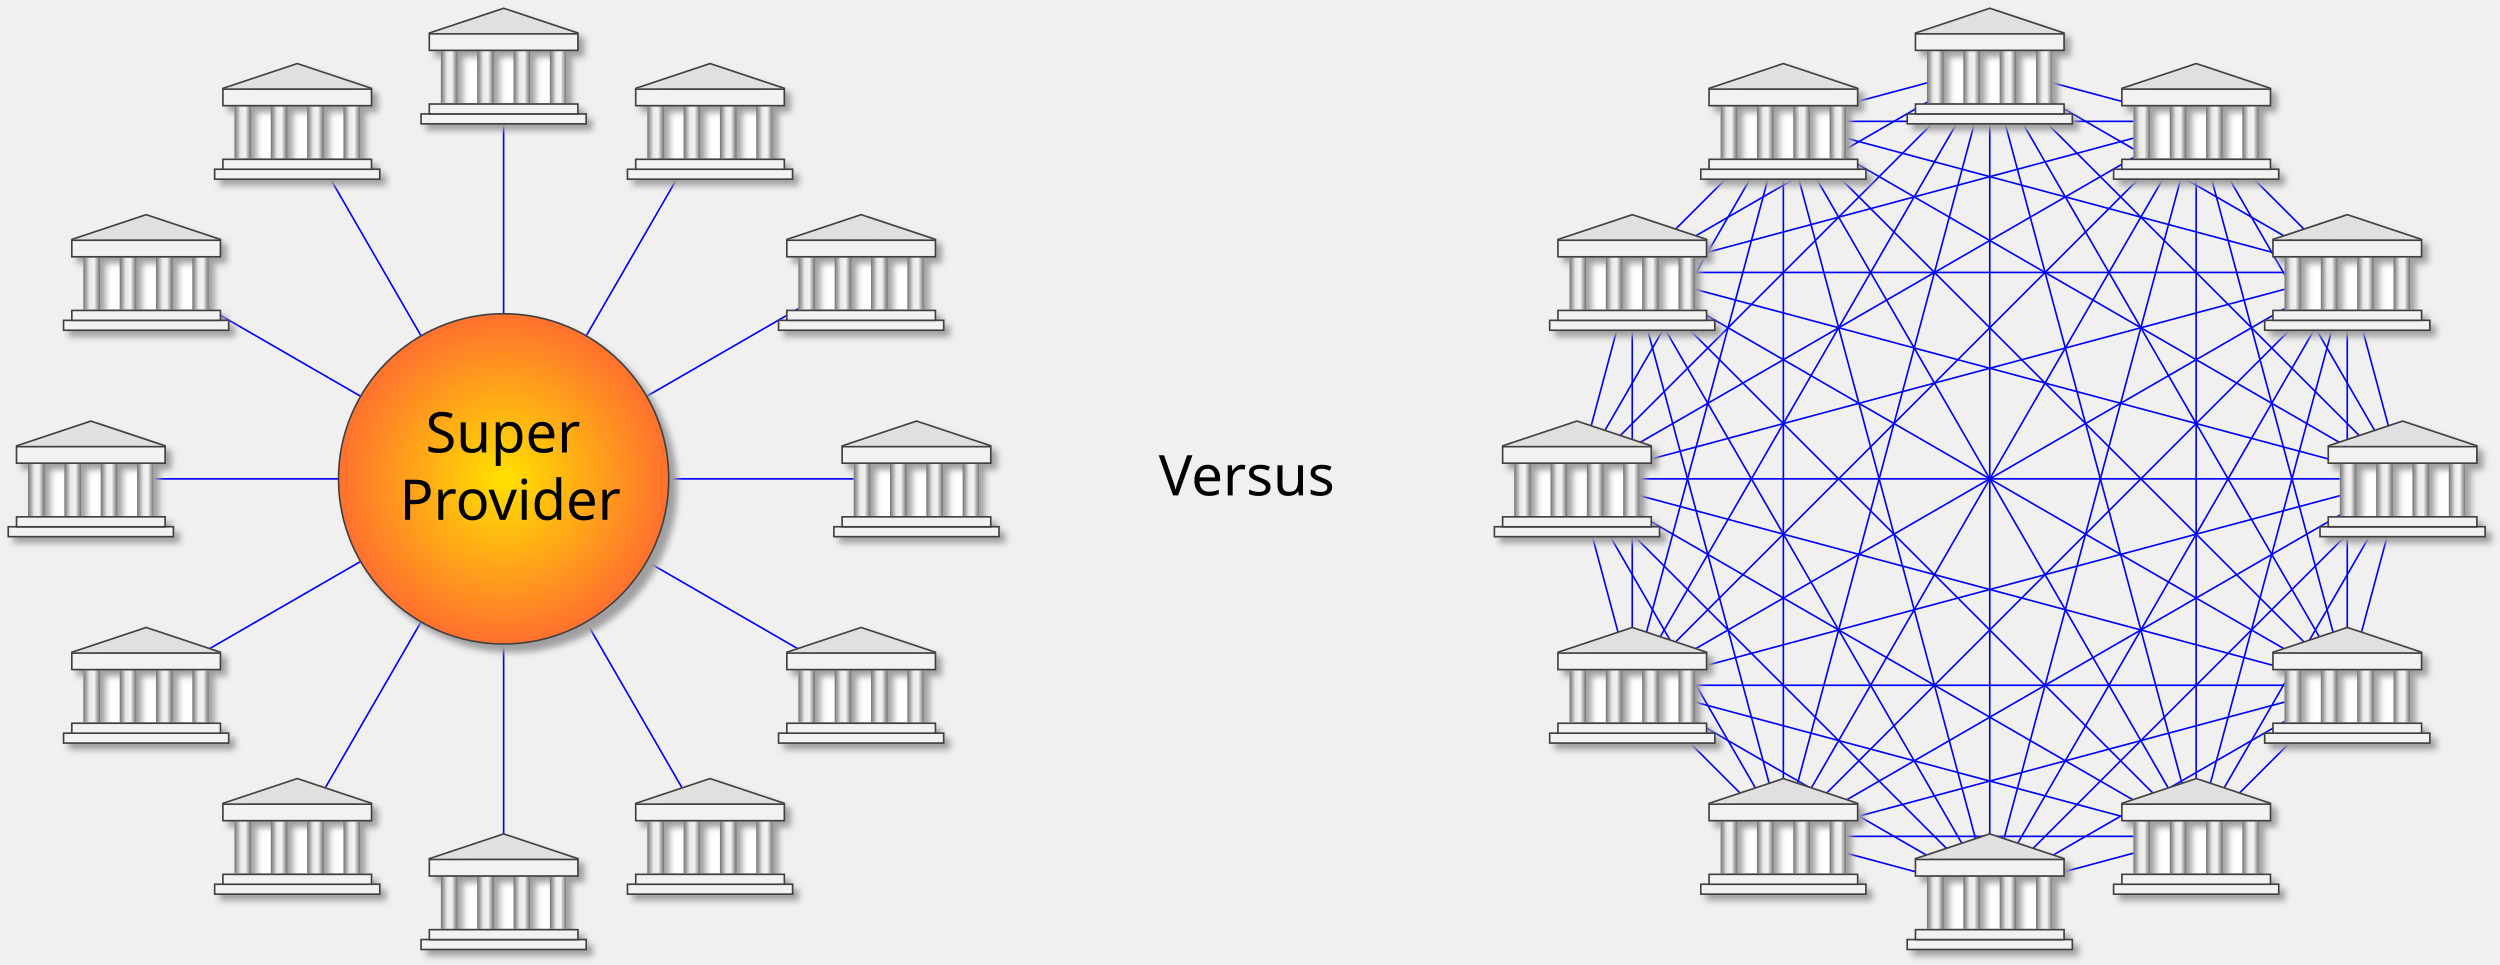
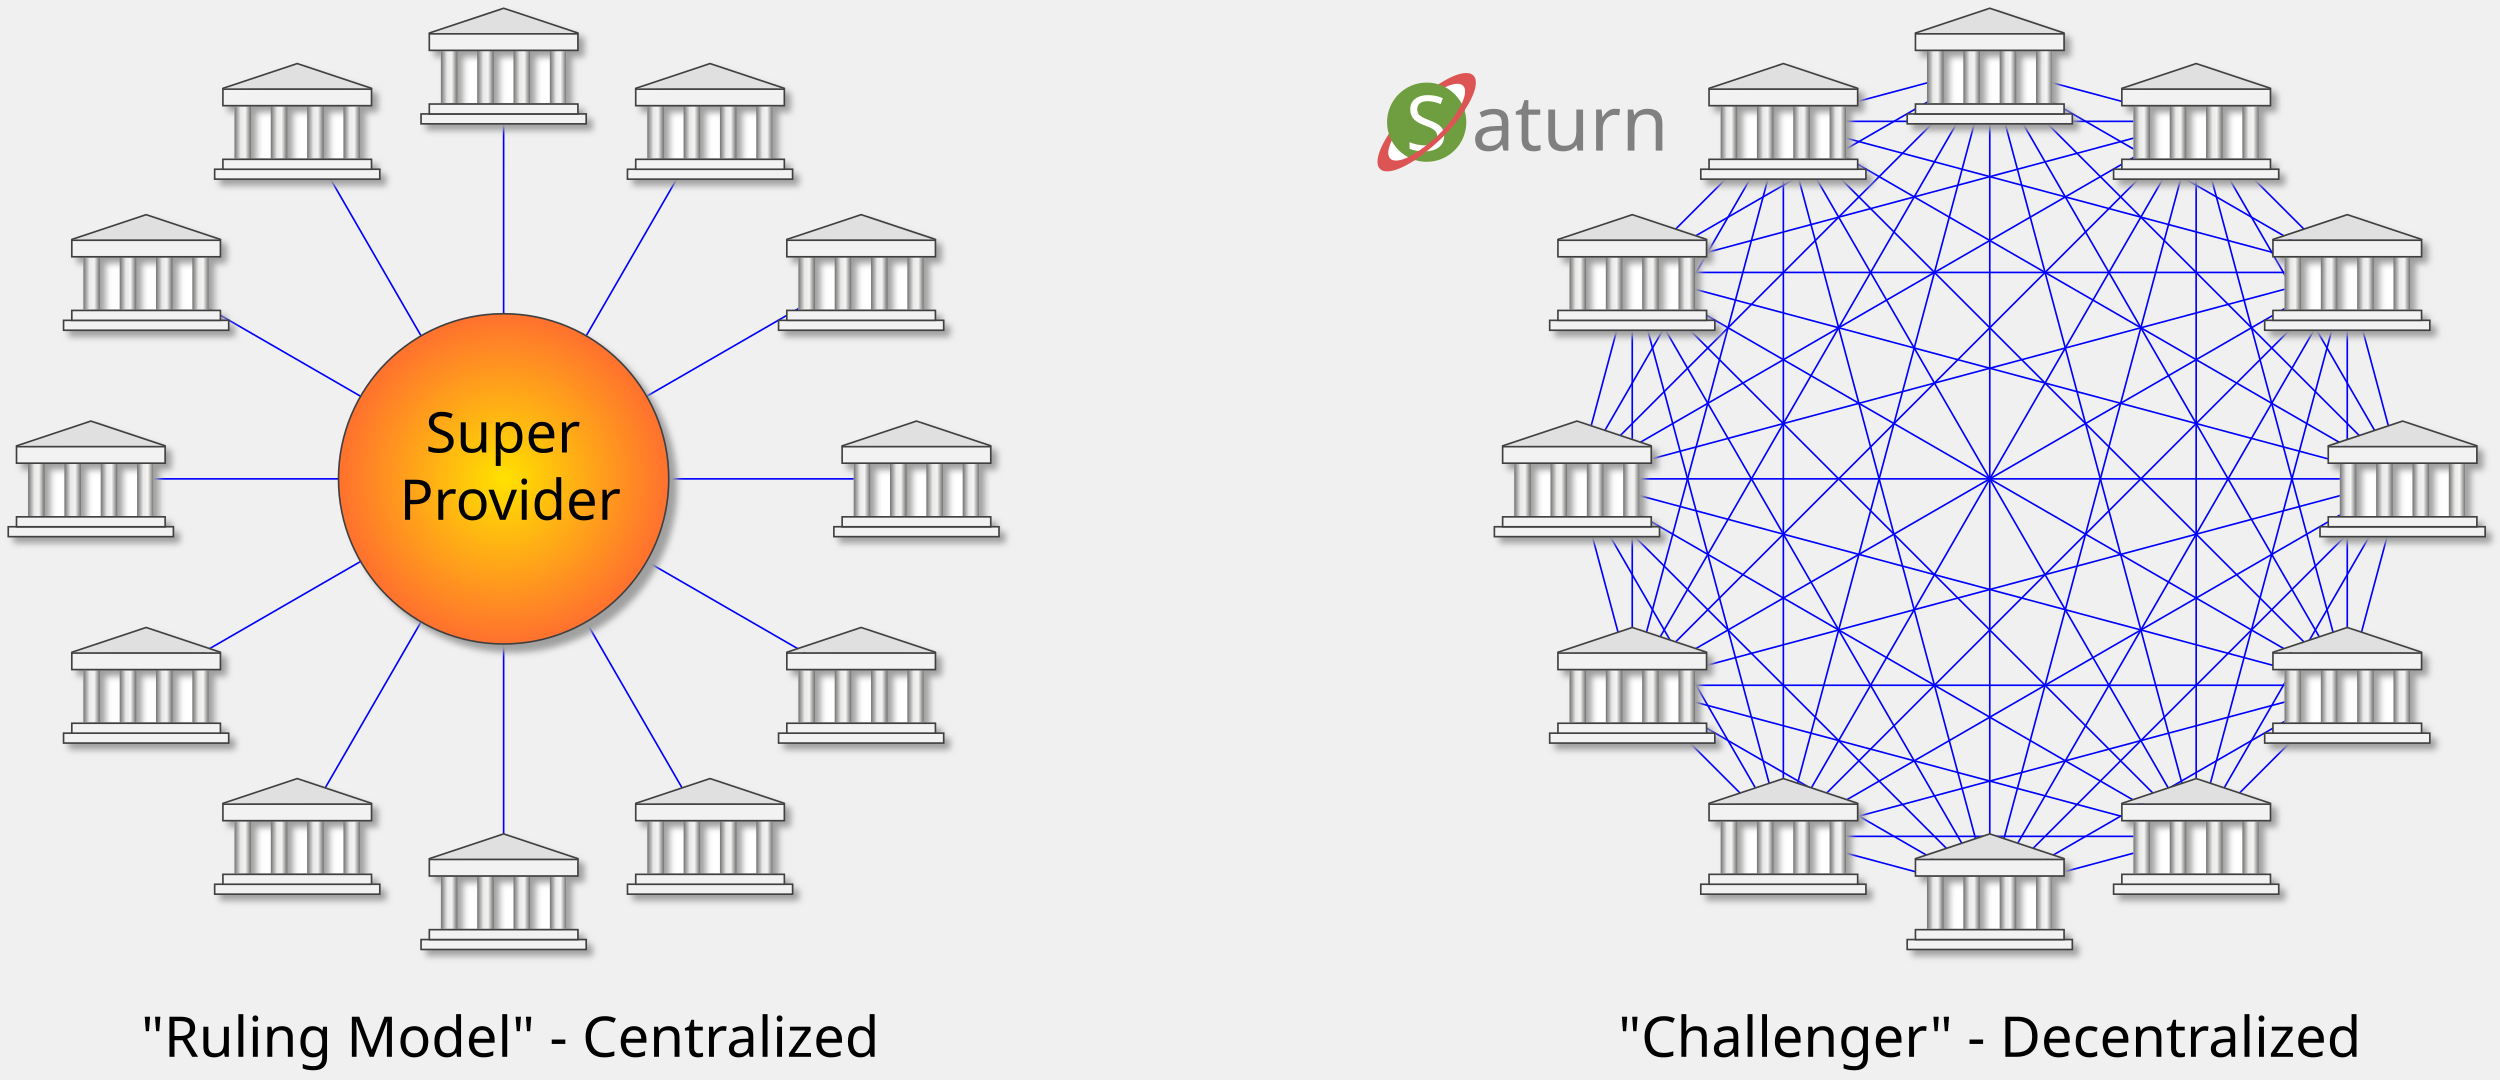
- <svg xmlns="http://www.w3.org/2000/svg" width="1514" height="584">
+ <svg xmlns="http://www.w3.org/2000/svg" width="1514" height="654">
  <defs>
    <radialGradient id="super" spreadMethod="pad" cx="0.5" cy="0.5" r="1">
      <stop stop-color="#ffe100" offset="0" />
      <stop stop-color="#ff005d" stop-opacity="0.996" offset="1" />
    </radialGradient>
    <linearGradient y2="0.6" x2="1" y1="0.6" x1="0" id="bankPillar">
      <stop stop-opacity="0.984" stop-color="#707070" offset="0" />
      <stop offset="0.373" stop-opacity="0.977" stop-color="#e8e8e8" />
      <stop stop-opacity="0.992" stop-color="#f4f4f2" offset="0.654" />
      <stop stop-color="#707070" stop-opacity="0.984" offset="0.998" />
    </linearGradient>
    <filter width="200%" height="200%" x="-50%" y="-50%" id="bankShaddow">
      <feGaussianBlur stdDeviation="2" />
    </filter>
  </defs>
  <g>
    <line x1="555" y1="290" x2="305" y2="290" stroke-width="1" stroke="#0000ff" />
    <line x1="521.5" y1="415" x2="305" y2="290" stroke-width="1" stroke="#0000ff" />
    <line x1="430" y1="506.5" x2="305" y2="290" stroke-width="1" stroke="#0000ff" />
    <line x1="305" y1="540" x2="305" y2="290" stroke-width="1" stroke="#0000ff" />
    <line x1="180" y1="506.5" x2="305" y2="290" stroke-width="1" stroke="#0000ff" />
    <line x1="88.49" y1="415" x2="305" y2="290" stroke-width="1" stroke="#0000ff" />
    <line x1="55" y1="290" x2="305" y2="290" stroke-width="1" stroke="#0000ff" />
    <line x1="88.49" y1="165" x2="305" y2="290" stroke-width="1" stroke="#0000ff" />
    <line x1="179.99" y1="73.49" x2="305" y2="290" stroke-width="1" stroke="#0000ff" />
    <line x1="304.99" y1="40" x2="305" y2="290" stroke-width="1" stroke="#0000ff" />
    <line x1="429.99" y1="73.49" x2="305" y2="290" stroke-width="1" stroke="#0000ff" />
    <line x1="521.5" y1="164.99" x2="305" y2="290" stroke-width="1" stroke="#0000ff" />
    <path fill="#a0a0a0" d="M 513,273 L 558.5,258 604,273 604,284.5 596.5,284.5 596.5,316 604,316 604,322 609,322 609,329 508,329 508,322 513,322 513,316 520.5,316 520.5,284.5 513,284.5" filter="url(#bankShaddow)" />
    <rect x="517" y="281" width="76" height="31.5" fill="#ffffff" />
    <path fill="#a0a0a0" d="M 520.5,273.5 L 542.5,273.5 542.5,284.5 530.5,284.5 530.5,316 520.5,316" filter="url(#bankShaddow)" />
    <rect x="517" y="281" width="10" height="31.5" fill="url(#bankPillar)" />
    <path fill="#a0a0a0" d="M 542.5,273.5 L 564.5,273.5 564.5,284.5 552.5,284.5 552.5,316 542.5,316" filter="url(#bankShaddow)" />
    <rect x="539" y="281" width="10" height="31.5" fill="url(#bankPillar)" />
    <path fill="#a0a0a0" d="M 564.5,273.5 L 586.5,273.5 586.5,284.5 574.5,284.5 574.5,316 564.5,316" filter="url(#bankShaddow)" />
    <rect x="561" y="281" width="10" height="31.5" fill="url(#bankPillar)" />
    <rect x="583" y="281" width="10" height="31.5" fill="url(#bankPillar)" />
    <path stroke="#404040" stroke-width="1" fill="#e0e0e0" d="M 510,270 L 555,255 600,270" stroke-linecap="round" />
    <rect x="510" y="270.5" width="90" height="10" stroke="#404040" stroke-width="1" fill="#f2f2f2" />
    <rect x="505" y="319" width="100" height="6" stroke="#404040" stroke-width="1" fill="#f2f2f2" />
    <rect x="510" y="313" width="90" height="6" stroke="#404040" stroke-width="1" fill="#f2f2f2" />
    <path fill="#a0a0a0" d="M 479.5,398 L 525,383 570.5,398 570.5,409.5 563,409.5 563,441 570.5,441 570.5,447 575.5,447 575.5,454 474.5,454 474.5,447 479.5,447 479.5,441 487,441 487,409.5 479.5,409.5" filter="url(#bankShaddow)" />
    <rect x="483.5" y="406" width="76" height="31.5" fill="#ffffff" />
    <path fill="#a0a0a0" d="M 487,398.5 L 509,398.5 509,409.5 497,409.5 497,441 487,441" filter="url(#bankShaddow)" />
    <rect x="483.5" y="406" width="10" height="31.5" fill="url(#bankPillar)" />
    <path fill="#a0a0a0" d="M 509,398.5 L 531,398.5 531,409.5 519,409.5 519,441 509,441" filter="url(#bankShaddow)" />
    <rect x="505.5" y="406" width="10" height="31.5" fill="url(#bankPillar)" />
    <path fill="#a0a0a0" d="M 531,398.5 L 553,398.5 553,409.5 541,409.5 541,441 531,441" filter="url(#bankShaddow)" />
    <rect x="527.5" y="406" width="10" height="31.5" fill="url(#bankPillar)" />
    <rect x="549.5" y="406" width="10" height="31.5" fill="url(#bankPillar)" />
    <path stroke="#404040" stroke-width="1" fill="#e0e0e0" d="M 476.5,395 L 521.5,380 566.5,395" stroke-linecap="round" />
    <rect x="476.5" y="395.5" width="90" height="10" stroke="#404040" stroke-width="1" fill="#f2f2f2" />
    <rect x="471.5" y="444" width="100" height="6" stroke="#404040" stroke-width="1" fill="#f2f2f2" />
    <rect x="476.5" y="438" width="90" height="6" stroke="#404040" stroke-width="1" fill="#f2f2f2" />
    <path fill="#a0a0a0" d="M 388,489.5 L 433.5,474.5 479,489.5 479,501 471.5,501 471.5,532.5 479,532.5 479,538.5 484,538.5 484,545.5 383,545.5 383,538.5 388,538.5 388,532.5 395.5,532.5 395.5,501 388,501" filter="url(#bankShaddow)" />
    <rect x="392" y="497.5" width="76" height="31.5" fill="#ffffff" />
    <path fill="#a0a0a0" d="M 395.5,490 L 417.5,490 417.5,501 405.5,501 405.5,532.5 395.5,532.5" filter="url(#bankShaddow)" />
    <rect x="392" y="497.5" width="10" height="31.5" fill="url(#bankPillar)" />
    <path fill="#a0a0a0" d="M 417.5,490 L 439.5,490 439.5,501 427.5,501 427.5,532.5 417.5,532.5" filter="url(#bankShaddow)" />
    <rect x="414" y="497.5" width="10" height="31.5" fill="url(#bankPillar)" />
    <path fill="#a0a0a0" d="M 439.5,490 L 461.5,490 461.5,501 449.5,501 449.5,532.5 439.5,532.5" filter="url(#bankShaddow)" />
    <rect x="436" y="497.5" width="10" height="31.5" fill="url(#bankPillar)" />
    <rect x="458" y="497.5" width="10" height="31.5" fill="url(#bankPillar)" />
    <path stroke="#404040" stroke-width="1" fill="#e0e0e0" d="M 385,486.5 L 430,471.5 475,486.5" stroke-linecap="round" />
    <rect x="385" y="487" width="90" height="10" stroke="#404040" stroke-width="1" fill="#f2f2f2" />
    <rect x="380" y="535.5" width="100" height="6" stroke="#404040" stroke-width="1" fill="#f2f2f2" />
    <rect x="385" y="529.5" width="90" height="6" stroke="#404040" stroke-width="1" fill="#f2f2f2" />
    <path fill="#a0a0a0" d="M 263,523 L 308.5,508 354,523 354,534.5 346.5,534.5 346.5,566 354,566 354,572 359,572 359,579 258,579 258,572 263,572 263,566 270.5,566 270.5,534.5 263,534.5" filter="url(#bankShaddow)" />
    <rect x="267" y="531" width="76" height="31.5" fill="#ffffff" />
    <path fill="#a0a0a0" d="M 270.5,523.5 L 292.5,523.5 292.5,534.5 280.5,534.5 280.5,566 270.5,566" filter="url(#bankShaddow)" />
    <rect x="267" y="531" width="10" height="31.5" fill="url(#bankPillar)" />
    <path fill="#a0a0a0" d="M 292.5,523.5 L 314.5,523.5 314.5,534.5 302.5,534.5 302.5,566 292.5,566" filter="url(#bankShaddow)" />
    <rect x="289" y="531" width="10" height="31.5" fill="url(#bankPillar)" />
    <path fill="#a0a0a0" d="M 314.5,523.5 L 336.5,523.5 336.5,534.5 324.5,534.5 324.5,566 314.5,566" filter="url(#bankShaddow)" />
    <rect x="311" y="531" width="10" height="31.5" fill="url(#bankPillar)" />
    <rect x="333" y="531" width="10" height="31.5" fill="url(#bankPillar)" />
    <path stroke="#404040" stroke-width="1" fill="#e0e0e0" d="M 260,520 L 305,505 350,520" stroke-linecap="round" />
    <rect x="260" y="520.5" width="90" height="10" stroke="#404040" stroke-width="1" fill="#f2f2f2" />
    <rect x="255" y="569" width="100" height="6" stroke="#404040" stroke-width="1" fill="#f2f2f2" />
    <rect x="260" y="563" width="90" height="6" stroke="#404040" stroke-width="1" fill="#f2f2f2" />
    <path fill="#a0a0a0" d="M 138,489.5 L 183.5,474.5 229,489.5 229,501 221.5,501 221.5,532.5 229,532.5 229,538.5 234,538.5 234,545.5 133,545.5 133,538.5 138,538.5 138,532.5 145.5,532.5 145.5,501 138,501" filter="url(#bankShaddow)" />
    <rect x="142" y="497.5" width="76" height="31.5" fill="#ffffff" />
    <path fill="#a0a0a0" d="M 145.5,490 L 167.5,490 167.5,501 155.5,501 155.5,532.5 145.5,532.5" filter="url(#bankShaddow)" />
    <rect x="142" y="497.5" width="10" height="31.5" fill="url(#bankPillar)" />
    <path fill="#a0a0a0" d="M 167.5,490 L 189.5,490 189.5,501 177.5,501 177.5,532.5 167.5,532.5" filter="url(#bankShaddow)" />
    <rect x="164" y="497.5" width="10" height="31.5" fill="url(#bankPillar)" />
    <path fill="#a0a0a0" d="M 189.5,490 L 211.5,490 211.5,501 199.5,501 199.5,532.5 189.5,532.5" filter="url(#bankShaddow)" />
    <rect x="186" y="497.5" width="10" height="31.5" fill="url(#bankPillar)" />
    <rect x="208" y="497.5" width="10" height="31.5" fill="url(#bankPillar)" />
    <path stroke="#404040" stroke-width="1" fill="#e0e0e0" d="M 135,486.5 L 180,471.5 225,486.5" stroke-linecap="round" />
    <rect x="135" y="487" width="90" height="10" stroke="#404040" stroke-width="1" fill="#f2f2f2" />
    <rect x="130" y="535.5" width="100" height="6" stroke="#404040" stroke-width="1" fill="#f2f2f2" />
    <rect x="135" y="529.5" width="90" height="6" stroke="#404040" stroke-width="1" fill="#f2f2f2" />
    <path fill="#a0a0a0" d="M 46.49,398 L 91.99,383 137.49,398 137.49,409.5 129.99,409.5 129.99,441 137.49,441 137.49,447 142.49,447 142.49,454 41.49,454 41.49,447 46.49,447 46.49,441 53.99,441 53.99,409.5 46.49,409.5" filter="url(#bankShaddow)" />
    <rect x="50.49" y="406" width="76" height="31.5" fill="#ffffff" />
    <path fill="#a0a0a0" d="M 53.99,398.5 L 75.99,398.5 75.99,409.5 63.99,409.5 63.99,441 53.99,441" filter="url(#bankShaddow)" />
    <rect x="50.49" y="406" width="10" height="31.5" fill="url(#bankPillar)" />
    <path fill="#a0a0a0" d="M 75.99,398.5 L 97.99,398.5 97.99,409.5 85.99,409.5 85.99,441 75.99,441" filter="url(#bankShaddow)" />
    <rect x="72.49" y="406" width="10" height="31.5" fill="url(#bankPillar)" />
    <path fill="#a0a0a0" d="M 97.99,398.5 L 119.99,398.5 119.99,409.5 107.99,409.5 107.99,441 97.99,441" filter="url(#bankShaddow)" />
    <rect x="94.49" y="406" width="10" height="31.5" fill="url(#bankPillar)" />
    <rect x="116.49" y="406" width="10" height="31.5" fill="url(#bankPillar)" />
    <path stroke="#404040" stroke-width="1" fill="#e0e0e0" d="M 43.49,395 L 88.49,380 133.49,395" stroke-linecap="round" />
    <rect x="43.49" y="395.5" width="90" height="10" stroke="#404040" stroke-width="1" fill="#f2f2f2" />
    <rect x="38.49" y="444" width="100" height="6" stroke="#404040" stroke-width="1" fill="#f2f2f2" />
    <rect x="43.49" y="438" width="90" height="6" stroke="#404040" stroke-width="1" fill="#f2f2f2" />
    <path fill="#a0a0a0" d="M 13,273 L 58.5,258 104,273 104,284.5 96.5,284.5 96.5,316 104,316 104,322 109,322 109,329 8,329 8,322 13,322 13,316 20.5,316 20.5,284.5 13,284.5" filter="url(#bankShaddow)" />
    <rect x="17" y="281" width="76" height="31.5" fill="#ffffff" />
    <path fill="#a0a0a0" d="M 20.5,273.5 L 42.5,273.5 42.5,284.5 30.5,284.5 30.5,316 20.5,316" filter="url(#bankShaddow)" />
    <rect x="17" y="281" width="10" height="31.5" fill="url(#bankPillar)" />
    <path fill="#a0a0a0" d="M 42.5,273.5 L 64.5,273.5 64.5,284.5 52.5,284.5 52.5,316 42.5,316" filter="url(#bankShaddow)" />
    <rect x="39" y="281" width="10" height="31.5" fill="url(#bankPillar)" />
    <path fill="#a0a0a0" d="M 64.5,273.5 L 86.5,273.5 86.5,284.5 74.5,284.5 74.5,316 64.5,316" filter="url(#bankShaddow)" />
    <rect x="61" y="281" width="10" height="31.5" fill="url(#bankPillar)" />
    <rect x="83" y="281" width="10" height="31.5" fill="url(#bankPillar)" />
    <path stroke="#404040" stroke-width="1" fill="#e0e0e0" d="M 10,270 L 55,255 100,270" stroke-linecap="round" />
    <rect x="10" y="270.5" width="90" height="10" stroke="#404040" stroke-width="1" fill="#f2f2f2" />
    <rect x="5" y="319" width="100" height="6" stroke="#404040" stroke-width="1" fill="#f2f2f2" />
    <rect x="10" y="313" width="90" height="6" stroke="#404040" stroke-width="1" fill="#f2f2f2" />
    <path fill="#a0a0a0" d="M 46.49,148 L 91.99,133 137.49,148 137.49,159.5 129.99,159.5 129.99,191 137.49,191 137.49,197 142.49,197 142.49,204 41.49,204 41.49,197 46.49,197 46.49,191 53.99,191 53.99,159.5 46.49,159.5" filter="url(#bankShaddow)" />
    <rect x="50.49" y="156" width="76" height="31.5" fill="#ffffff" />
    <path fill="#a0a0a0" d="M 53.99,148.5 L 75.99,148.5 75.99,159.5 63.99,159.5 63.99,191 53.99,191" filter="url(#bankShaddow)" />
    <rect x="50.49" y="156" width="10" height="31.5" fill="url(#bankPillar)" />
    <path fill="#a0a0a0" d="M 75.99,148.5 L 97.99,148.5 97.99,159.5 85.99,159.5 85.99,191 75.99,191" filter="url(#bankShaddow)" />
    <rect x="72.49" y="156" width="10" height="31.5" fill="url(#bankPillar)" />
    <path fill="#a0a0a0" d="M 97.99,148.5 L 119.99,148.5 119.99,159.5 107.99,159.5 107.99,191 97.99,191" filter="url(#bankShaddow)" />
    <rect x="94.49" y="156" width="10" height="31.5" fill="url(#bankPillar)" />
    <rect x="116.49" y="156" width="10" height="31.5" fill="url(#bankPillar)" />
    <path stroke="#404040" stroke-width="1" fill="#e0e0e0" d="M 43.49,145 L 88.49,130 133.49,145" stroke-linecap="round" />
    <rect x="43.49" y="145.5" width="90" height="10" stroke="#404040" stroke-width="1" fill="#f2f2f2" />
    <rect x="38.49" y="194" width="100" height="6" stroke="#404040" stroke-width="1" fill="#f2f2f2" />
    <rect x="43.49" y="188" width="90" height="6" stroke="#404040" stroke-width="1" fill="#f2f2f2" />
    <path fill="#a0a0a0" d="M 137.99,56.49 L 183.49,41.49 228.99,56.49 228.99,67.99 221.49,67.99 221.49,99.49 228.99,99.49 228.99,105.49 233.99,105.49 233.99,112.49 132.99,112.49 132.99,105.49 137.99,105.49 137.99,99.49 145.49,99.49 145.49,67.99 137.99,67.99" filter="url(#bankShaddow)" />
    <rect x="141.99" y="64.49" width="76" height="31.5" fill="#ffffff" />
    <path fill="#a0a0a0" d="M 145.49,56.99 L 167.49,56.99 167.49,67.99 155.49,67.99 155.49,99.49 145.49,99.49" filter="url(#bankShaddow)" />
    <rect x="141.99" y="64.49" width="10" height="31.5" fill="url(#bankPillar)" />
    <path fill="#a0a0a0" d="M 167.49,56.99 L 189.49,56.99 189.49,67.99 177.49,67.99 177.49,99.49 167.49,99.49" filter="url(#bankShaddow)" />
    <rect x="163.99" y="64.49" width="10" height="31.5" fill="url(#bankPillar)" />
    <path fill="#a0a0a0" d="M 189.49,56.99 L 211.49,56.99 211.49,67.99 199.49,67.99 199.49,99.49 189.49,99.49" filter="url(#bankShaddow)" />
    <rect x="185.99" y="64.49" width="10" height="31.5" fill="url(#bankPillar)" />
    <rect x="207.99" y="64.49" width="10" height="31.5" fill="url(#bankPillar)" />
    <path stroke="#404040" stroke-width="1" fill="#e0e0e0" d="M 134.99,53.49 L 179.99,38.49 224.99,53.49" stroke-linecap="round" />
    <rect x="134.99" y="53.99" width="90" height="10" stroke="#404040" stroke-width="1" fill="#f2f2f2" />
    <rect x="129.99" y="102.49" width="100" height="6" stroke="#404040" stroke-width="1" fill="#f2f2f2" />
    <rect x="134.99" y="96.49" width="90" height="6" stroke="#404040" stroke-width="1" fill="#f2f2f2" />
    <path fill="#a0a0a0" d="M 262.99,23 L 308.49,8 353.99,23 353.99,34.5 346.49,34.5 346.49,66 353.99,66 353.99,72 358.99,72 358.99,79 257.99,79 257.99,72 262.99,72 262.99,66 270.49,66 270.49,34.5 262.99,34.5" filter="url(#bankShaddow)" />
    <rect x="266.99" y="31" width="76" height="31.5" fill="#ffffff" />
    <path fill="#a0a0a0" d="M 270.49,23.5 L 292.49,23.5 292.49,34.5 280.49,34.5 280.49,66 270.49,66" filter="url(#bankShaddow)" />
    <rect x="266.99" y="31" width="10" height="31.5" fill="url(#bankPillar)" />
    <path fill="#a0a0a0" d="M 292.49,23.5 L 314.49,23.5 314.49,34.5 302.49,34.5 302.49,66 292.49,66" filter="url(#bankShaddow)" />
    <rect x="288.99" y="31" width="10" height="31.5" fill="url(#bankPillar)" />
    <path fill="#a0a0a0" d="M 314.49,23.5 L 336.49,23.5 336.49,34.5 324.49,34.5 324.49,66 314.49,66" filter="url(#bankShaddow)" />
    <rect x="310.99" y="31" width="10" height="31.5" fill="url(#bankPillar)" />
    <rect x="332.99" y="31" width="10" height="31.5" fill="url(#bankPillar)" />
    <path stroke="#404040" stroke-width="1" fill="#e0e0e0" d="M 259.99,20 L 304.99,5 349.99,20" stroke-linecap="round" />
    <rect x="259.99" y="20.5" width="90" height="10" stroke="#404040" stroke-width="1" fill="#f2f2f2" />
    <rect x="254.99" y="69" width="100" height="6" stroke="#404040" stroke-width="1" fill="#f2f2f2" />
    <rect x="259.99" y="63" width="90" height="6" stroke="#404040" stroke-width="1" fill="#f2f2f2" />
    <path fill="#a0a0a0" d="M 387.99,56.49 L 433.49,41.49 478.99,56.49 478.99,67.99 471.49,67.99 471.49,99.49 478.99,99.49 478.99,105.49 483.99,105.49 483.99,112.49 382.99,112.49 382.99,105.49 387.99,105.49 387.99,99.49 395.49,99.49 395.49,67.99 387.99,67.99" filter="url(#bankShaddow)" />
    <rect x="391.99" y="64.49" width="76" height="31.5" fill="#ffffff" />
    <path fill="#a0a0a0" d="M 395.49,56.99 L 417.49,56.99 417.49,67.99 405.49,67.99 405.49,99.49 395.49,99.49" filter="url(#bankShaddow)" />
    <rect x="391.99" y="64.49" width="10" height="31.5" fill="url(#bankPillar)" />
    <path fill="#a0a0a0" d="M 417.49,56.99 L 439.49,56.99 439.49,67.99 427.49,67.99 427.49,99.49 417.49,99.49" filter="url(#bankShaddow)" />
    <rect x="413.99" y="64.49" width="10" height="31.5" fill="url(#bankPillar)" />
    <path fill="#a0a0a0" d="M 439.49,56.99 L 461.49,56.99 461.49,67.99 449.49,67.99 449.49,99.49 439.49,99.49" filter="url(#bankShaddow)" />
    <rect x="435.99" y="64.49" width="10" height="31.5" fill="url(#bankPillar)" />
    <rect x="457.99" y="64.49" width="10" height="31.5" fill="url(#bankPillar)" />
    <path stroke="#404040" stroke-width="1" fill="#e0e0e0" d="M 384.99,53.49 L 429.99,38.49 474.99,53.49" stroke-linecap="round" />
    <rect x="384.99" y="53.99" width="90" height="10" stroke="#404040" stroke-width="1" fill="#f2f2f2" />
    <rect x="379.99" y="102.49" width="100" height="6" stroke="#404040" stroke-width="1" fill="#f2f2f2" />
    <rect x="384.99" y="96.49" width="90" height="6" stroke="#404040" stroke-width="1" fill="#f2f2f2" />
    <path fill="#a0a0a0" d="M 479.5,147.99 L 525,132.99 570.5,147.99 570.5,159.49 563,159.49 563,190.99 570.5,190.99 570.5,196.99 575.5,196.99 575.5,203.99 474.5,203.99 474.5,196.99 479.5,196.99 479.5,190.99 487,190.99 487,159.49 479.5,159.49" filter="url(#bankShaddow)" />
    <rect x="483.5" y="155.99" width="76" height="31.5" fill="#ffffff" />
    <path fill="#a0a0a0" d="M 487,148.49 L 509,148.49 509,159.49 497,159.49 497,190.99 487,190.99" filter="url(#bankShaddow)" />
    <rect x="483.5" y="155.99" width="10" height="31.5" fill="url(#bankPillar)" />
    <path fill="#a0a0a0" d="M 509,148.49 L 531,148.49 531,159.49 519,159.49 519,190.99 509,190.99" filter="url(#bankShaddow)" />
    <rect x="505.5" y="155.99" width="10" height="31.5" fill="url(#bankPillar)" />
    <path fill="#a0a0a0" d="M 531,148.49 L 553,148.49 553,159.49 541,159.49 541,190.99 531,190.99" filter="url(#bankShaddow)" />
    <rect x="527.5" y="155.99" width="10" height="31.5" fill="url(#bankPillar)" />
    <rect x="549.5" y="155.99" width="10" height="31.5" fill="url(#bankPillar)" />
    <path stroke="#404040" stroke-width="1" fill="#e0e0e0" d="M 476.5,144.99 L 521.5,129.99 566.5,144.99" stroke-linecap="round" />
    <rect x="476.5" y="145.49" width="90" height="10" stroke="#404040" stroke-width="1" fill="#f2f2f2" />
    <rect x="471.5" y="193.99" width="100" height="6" stroke="#404040" stroke-width="1" fill="#f2f2f2" />
    <rect x="476.5" y="187.99" width="90" height="6" stroke="#404040" stroke-width="1" fill="#f2f2f2" />
    <circle cx="309.75" cy="294.75" r="100.5" fill="#a0a0a0" filter="url(#bankShaddow)" />
    <circle cx="305" cy="290" r="100" stroke="#404040" stroke-width="1" fill="url(#super)" />
    <text x="309" y="274" font-family="Sans-serif" font-size="34" text-anchor="middle">
      <tspan>Super</tspan>
      <tspan x="309" dy="1.2em">Provider</tspan>
    </text>
-     <text x="755" y="300" font-family="Sans-serif" font-size="34" text-anchor="middle">Versus</text>
    <line x1="1455" y1="290" x2="1421.5" y2="415" stroke-width="1" stroke="#0000ff" />
    <line x1="1455" y1="290" x2="1330" y2="506.5" stroke-width="1" stroke="#0000ff" />
    <line x1="1455" y1="290" x2="1205" y2="540" stroke-width="1" stroke="#0000ff" />
    <line x1="1455" y1="290" x2="1080" y2="506.5" stroke-width="1" stroke="#0000ff" />
    <line x1="1455" y1="290" x2="988.49" y2="415" stroke-width="1" stroke="#0000ff" />
    <line x1="1455" y1="290" x2="955" y2="290" stroke-width="1" stroke="#0000ff" />
    <line x1="1455" y1="290" x2="988.49" y2="165" stroke-width="1" stroke="#0000ff" />
    <line x1="1455" y1="290" x2="1080" y2="73.49" stroke-width="1" stroke="#0000ff" />
    <line x1="1455" y1="290" x2="1205" y2="40" stroke-width="1" stroke="#0000ff" />
    <line x1="1455" y1="290" x2="1329.99" y2="73.49" stroke-width="1" stroke="#0000ff" />
    <line x1="1455" y1="290" x2="1421.5" y2="164.99" stroke-width="1" stroke="#0000ff" />
    <line x1="1421.5" y1="415" x2="1330" y2="506.5" stroke-width="1" stroke="#0000ff" />
    <line x1="1421.5" y1="415" x2="1205" y2="540" stroke-width="1" stroke="#0000ff" />
    <line x1="1421.5" y1="415" x2="1080" y2="506.5" stroke-width="1" stroke="#0000ff" />
    <line x1="1421.5" y1="415" x2="988.49" y2="415" stroke-width="1" stroke="#0000ff" />
    <line x1="1421.5" y1="415" x2="955" y2="290" stroke-width="1" stroke="#0000ff" />
    <line x1="1421.5" y1="415" x2="988.49" y2="165" stroke-width="1" stroke="#0000ff" />
    <line x1="1421.5" y1="415" x2="1080" y2="73.49" stroke-width="1" stroke="#0000ff" />
    <line x1="1421.5" y1="415" x2="1205" y2="40" stroke-width="1" stroke="#0000ff" />
    <line x1="1421.5" y1="415" x2="1329.99" y2="73.49" stroke-width="1" stroke="#0000ff" />
    <line x1="1421.5" y1="415" x2="1421.5" y2="164.99" stroke-width="1" stroke="#0000ff" />
    <line x1="1330" y1="506.5" x2="1205" y2="540" stroke-width="1" stroke="#0000ff" />
    <line x1="1330" y1="506.5" x2="1080" y2="506.5" stroke-width="1" stroke="#0000ff" />
    <line x1="1330" y1="506.5" x2="988.49" y2="415" stroke-width="1" stroke="#0000ff" />
    <line x1="1330" y1="506.5" x2="955" y2="290" stroke-width="1" stroke="#0000ff" />
    <line x1="1330" y1="506.5" x2="988.49" y2="165" stroke-width="1" stroke="#0000ff" />
    <line x1="1330" y1="506.5" x2="1080" y2="73.49" stroke-width="1" stroke="#0000ff" />
    <line x1="1330" y1="506.5" x2="1205" y2="40" stroke-width="1" stroke="#0000ff" />
    <line x1="1330" y1="506.5" x2="1329.99" y2="73.49" stroke-width="1" stroke="#0000ff" />
    <line x1="1330" y1="506.5" x2="1421.5" y2="164.99" stroke-width="1" stroke="#0000ff" />
    <line x1="1205" y1="540" x2="1080" y2="506.5" stroke-width="1" stroke="#0000ff" />
    <line x1="1205" y1="540" x2="988.49" y2="415" stroke-width="1" stroke="#0000ff" />
    <line x1="1205" y1="540" x2="955" y2="290" stroke-width="1" stroke="#0000ff" />
    <line x1="1205" y1="540" x2="988.49" y2="165" stroke-width="1" stroke="#0000ff" />
    <line x1="1205" y1="540" x2="1080" y2="73.49" stroke-width="1" stroke="#0000ff" />
    <line x1="1205" y1="540" x2="1205" y2="40" stroke-width="1" stroke="#0000ff" />
    <line x1="1205" y1="540" x2="1329.99" y2="73.49" stroke-width="1" stroke="#0000ff" />
    <line x1="1205" y1="540" x2="1421.5" y2="164.99" stroke-width="1" stroke="#0000ff" />
    <line x1="1080" y1="506.5" x2="988.49" y2="415" stroke-width="1" stroke="#0000ff" />
    <line x1="1080" y1="506.5" x2="955" y2="290" stroke-width="1" stroke="#0000ff" />
    <line x1="1080" y1="506.5" x2="988.49" y2="165" stroke-width="1" stroke="#0000ff" />
    <line x1="1080" y1="506.5" x2="1080" y2="73.49" stroke-width="1" stroke="#0000ff" />
    <line x1="1080" y1="506.5" x2="1205" y2="40" stroke-width="1" stroke="#0000ff" />
    <line x1="1080" y1="506.5" x2="1329.99" y2="73.49" stroke-width="1" stroke="#0000ff" />
    <line x1="1080" y1="506.5" x2="1421.5" y2="164.99" stroke-width="1" stroke="#0000ff" />
    <line x1="988.49" y1="415" x2="955" y2="290" stroke-width="1" stroke="#0000ff" />
    <line x1="988.49" y1="415" x2="988.49" y2="165" stroke-width="1" stroke="#0000ff" />
    <line x1="988.49" y1="415" x2="1080" y2="73.49" stroke-width="1" stroke="#0000ff" />
    <line x1="988.49" y1="415" x2="1205" y2="40" stroke-width="1" stroke="#0000ff" />
    <line x1="988.49" y1="415" x2="1329.99" y2="73.49" stroke-width="1" stroke="#0000ff" />
    <line x1="988.49" y1="415" x2="1421.5" y2="164.99" stroke-width="1" stroke="#0000ff" />
    <line x1="955" y1="290" x2="988.49" y2="165" stroke-width="1" stroke="#0000ff" />
    <line x1="955" y1="290" x2="1080" y2="73.49" stroke-width="1" stroke="#0000ff" />
    <line x1="955" y1="290" x2="1205" y2="40" stroke-width="1" stroke="#0000ff" />
    <line x1="955" y1="290" x2="1329.99" y2="73.49" stroke-width="1" stroke="#0000ff" />
    <line x1="955" y1="290" x2="1421.5" y2="164.99" stroke-width="1" stroke="#0000ff" />
    <line x1="988.49" y1="165" x2="1080" y2="73.49" stroke-width="1" stroke="#0000ff" />
    <line x1="988.49" y1="165" x2="1205" y2="40" stroke-width="1" stroke="#0000ff" />
    <line x1="988.49" y1="165" x2="1329.99" y2="73.49" stroke-width="1" stroke="#0000ff" />
    <line x1="988.49" y1="165" x2="1421.5" y2="164.99" stroke-width="1" stroke="#0000ff" />
    <line x1="1080" y1="73.49" x2="1205" y2="40" stroke-width="1" stroke="#0000ff" />
    <line x1="1080" y1="73.49" x2="1329.99" y2="73.49" stroke-width="1" stroke="#0000ff" />
    <line x1="1080" y1="73.49" x2="1421.5" y2="164.99" stroke-width="1" stroke="#0000ff" />
    <line x1="1205" y1="40" x2="1329.99" y2="73.49" stroke-width="1" stroke="#0000ff" />
    <line x1="1205" y1="40" x2="1421.5" y2="164.99" stroke-width="1" stroke="#0000ff" />
    <line x1="1329.99" y1="73.49" x2="1421.5" y2="164.99" stroke-width="1" stroke="#0000ff" />
    <path fill="#a0a0a0" d="M 1413,273 L 1458.5,258 1504,273 1504,284.5 1496.5,284.5 1496.5,316 1504,316 1504,322 1509,322 1509,329 1408,329 1408,322 1413,322 1413,316 1420.5,316 1420.5,284.5 1413,284.5" filter="url(#bankShaddow)" />
    <rect x="1417" y="281" width="76" height="31.5" fill="#ffffff" />
    <path fill="#a0a0a0" d="M 1420.5,273.5 L 1442.5,273.5 1442.5,284.5 1430.5,284.5 1430.5,316 1420.5,316" filter="url(#bankShaddow)" />
    <rect x="1417" y="281" width="10" height="31.5" fill="url(#bankPillar)" />
    <path fill="#a0a0a0" d="M 1442.5,273.5 L 1464.5,273.5 1464.5,284.5 1452.5,284.5 1452.5,316 1442.5,316" filter="url(#bankShaddow)" />
    <rect x="1439" y="281" width="10" height="31.5" fill="url(#bankPillar)" />
    <path fill="#a0a0a0" d="M 1464.5,273.5 L 1486.5,273.5 1486.5,284.5 1474.5,284.5 1474.5,316 1464.5,316" filter="url(#bankShaddow)" />
    <rect x="1461" y="281" width="10" height="31.5" fill="url(#bankPillar)" />
    <rect x="1483" y="281" width="10" height="31.5" fill="url(#bankPillar)" />
    <path stroke="#404040" stroke-width="1" fill="#e0e0e0" d="M 1410,270 L 1455,255 1500,270" stroke-linecap="round" />
    <rect x="1410" y="270.5" width="90" height="10" stroke="#404040" stroke-width="1" fill="#f2f2f2" />
    <rect x="1405" y="319" width="100" height="6" stroke="#404040" stroke-width="1" fill="#f2f2f2" />
    <rect x="1410" y="313" width="90" height="6" stroke="#404040" stroke-width="1" fill="#f2f2f2" />
    <path fill="#a0a0a0" d="M 1379.5,398 L 1425,383 1470.5,398 1470.5,409.5 1463,409.5 1463,441 1470.5,441 1470.5,447 1475.5,447 1475.5,454 1374.5,454 1374.5,447 1379.5,447 1379.5,441 1387,441 1387,409.5 1379.5,409.5" filter="url(#bankShaddow)" />
    <rect x="1383.5" y="406" width="76" height="31.5" fill="#ffffff" />
    <path fill="#a0a0a0" d="M 1387,398.5 L 1409,398.5 1409,409.5 1397,409.5 1397,441 1387,441" filter="url(#bankShaddow)" />
    <rect x="1383.5" y="406" width="10" height="31.5" fill="url(#bankPillar)" />
    <path fill="#a0a0a0" d="M 1409,398.5 L 1431,398.5 1431,409.5 1419,409.5 1419,441 1409,441" filter="url(#bankShaddow)" />
    <rect x="1405.5" y="406" width="10" height="31.5" fill="url(#bankPillar)" />
    <path fill="#a0a0a0" d="M 1431,398.5 L 1453,398.5 1453,409.5 1441,409.5 1441,441 1431,441" filter="url(#bankShaddow)" />
    <rect x="1427.5" y="406" width="10" height="31.5" fill="url(#bankPillar)" />
    <rect x="1449.5" y="406" width="10" height="31.5" fill="url(#bankPillar)" />
    <path stroke="#404040" stroke-width="1" fill="#e0e0e0" d="M 1376.5,395 L 1421.5,380 1466.5,395" stroke-linecap="round" />
    <rect x="1376.5" y="395.5" width="90" height="10" stroke="#404040" stroke-width="1" fill="#f2f2f2" />
    <rect x="1371.5" y="444" width="100" height="6" stroke="#404040" stroke-width="1" fill="#f2f2f2" />
    <rect x="1376.5" y="438" width="90" height="6" stroke="#404040" stroke-width="1" fill="#f2f2f2" />
    <path fill="#a0a0a0" d="M 1288,489.5 L 1333.5,474.5 1379,489.5 1379,501 1371.5,501 1371.5,532.5 1379,532.5 1379,538.5 1384,538.5 1384,545.5 1283,545.5 1283,538.5 1288,538.5 1288,532.5 1295.5,532.5 1295.5,501 1288,501" filter="url(#bankShaddow)" />
    <rect x="1292" y="497.5" width="76" height="31.5" fill="#ffffff" />
    <path fill="#a0a0a0" d="M 1295.5,490 L 1317.5,490 1317.5,501 1305.5,501 1305.5,532.5 1295.5,532.5" filter="url(#bankShaddow)" />
    <rect x="1292" y="497.5" width="10" height="31.5" fill="url(#bankPillar)" />
    <path fill="#a0a0a0" d="M 1317.5,490 L 1339.5,490 1339.5,501 1327.5,501 1327.5,532.5 1317.5,532.5" filter="url(#bankShaddow)" />
    <rect x="1314" y="497.5" width="10" height="31.5" fill="url(#bankPillar)" />
    <path fill="#a0a0a0" d="M 1339.5,490 L 1361.5,490 1361.5,501 1349.5,501 1349.5,532.5 1339.5,532.5" filter="url(#bankShaddow)" />
    <rect x="1336" y="497.5" width="10" height="31.5" fill="url(#bankPillar)" />
    <rect x="1358" y="497.5" width="10" height="31.5" fill="url(#bankPillar)" />
    <path stroke="#404040" stroke-width="1" fill="#e0e0e0" d="M 1285,486.5 L 1330,471.5 1375,486.5" stroke-linecap="round" />
    <rect x="1285" y="487" width="90" height="10" stroke="#404040" stroke-width="1" fill="#f2f2f2" />
    <rect x="1280" y="535.5" width="100" height="6" stroke="#404040" stroke-width="1" fill="#f2f2f2" />
    <rect x="1285" y="529.5" width="90" height="6" stroke="#404040" stroke-width="1" fill="#f2f2f2" />
    <path fill="#a0a0a0" d="M 1163,523 L 1208.5,508 1254,523 1254,534.5 1246.5,534.5 1246.5,566 1254,566 1254,572 1259,572 1259,579 1158,579 1158,572 1163,572 1163,566 1170.5,566 1170.5,534.5 1163,534.5" filter="url(#bankShaddow)" />
    <rect x="1167" y="531" width="76" height="31.5" fill="#ffffff" />
    <path fill="#a0a0a0" d="M 1170.5,523.5 L 1192.5,523.5 1192.5,534.5 1180.5,534.5 1180.5,566 1170.5,566" filter="url(#bankShaddow)" />
    <rect x="1167" y="531" width="10" height="31.5" fill="url(#bankPillar)" />
    <path fill="#a0a0a0" d="M 1192.5,523.5 L 1214.5,523.5 1214.5,534.5 1202.5,534.5 1202.5,566 1192.5,566" filter="url(#bankShaddow)" />
    <rect x="1189" y="531" width="10" height="31.5" fill="url(#bankPillar)" />
    <path fill="#a0a0a0" d="M 1214.5,523.5 L 1236.5,523.5 1236.5,534.5 1224.5,534.5 1224.5,566 1214.5,566" filter="url(#bankShaddow)" />
    <rect x="1211" y="531" width="10" height="31.5" fill="url(#bankPillar)" />
    <rect x="1233" y="531" width="10" height="31.5" fill="url(#bankPillar)" />
    <path stroke="#404040" stroke-width="1" fill="#e0e0e0" d="M 1160,520 L 1205,505 1250,520" stroke-linecap="round" />
    <rect x="1160" y="520.5" width="90" height="10" stroke="#404040" stroke-width="1" fill="#f2f2f2" />
    <rect x="1155" y="569" width="100" height="6" stroke="#404040" stroke-width="1" fill="#f2f2f2" />
    <rect x="1160" y="563" width="90" height="6" stroke="#404040" stroke-width="1" fill="#f2f2f2" />
    <path fill="#a0a0a0" d="M 1038,489.5 L 1083.5,474.5 1129,489.5 1129,501 1121.5,501 1121.5,532.5 1129,532.5 1129,538.5 1134,538.5 1134,545.5 1033,545.5 1033,538.5 1038,538.5 1038,532.5 1045.5,532.5 1045.5,501 1038,501" filter="url(#bankShaddow)" />
    <rect x="1042" y="497.5" width="76" height="31.5" fill="#ffffff" />
    <path fill="#a0a0a0" d="M 1045.5,490 L 1067.5,490 1067.5,501 1055.5,501 1055.5,532.5 1045.5,532.5" filter="url(#bankShaddow)" />
    <rect x="1042" y="497.5" width="10" height="31.5" fill="url(#bankPillar)" />
    <path fill="#a0a0a0" d="M 1067.5,490 L 1089.5,490 1089.5,501 1077.5,501 1077.5,532.5 1067.5,532.5" filter="url(#bankShaddow)" />
    <rect x="1064" y="497.5" width="10" height="31.5" fill="url(#bankPillar)" />
    <path fill="#a0a0a0" d="M 1089.5,490 L 1111.5,490 1111.5,501 1099.5,501 1099.5,532.5 1089.5,532.5" filter="url(#bankShaddow)" />
    <rect x="1086" y="497.5" width="10" height="31.5" fill="url(#bankPillar)" />
    <rect x="1108" y="497.5" width="10" height="31.5" fill="url(#bankPillar)" />
    <path stroke="#404040" stroke-width="1" fill="#e0e0e0" d="M 1035,486.5 L 1080,471.5 1125,486.5" stroke-linecap="round" />
    <rect x="1035" y="487" width="90" height="10" stroke="#404040" stroke-width="1" fill="#f2f2f2" />
    <rect x="1030" y="535.5" width="100" height="6" stroke="#404040" stroke-width="1" fill="#f2f2f2" />
    <rect x="1035" y="529.5" width="90" height="6" stroke="#404040" stroke-width="1" fill="#f2f2f2" />
    <path fill="#a0a0a0" d="M 946.49,398 L 991.99,383 1037.49,398 1037.49,409.5 1029.99,409.5 1029.99,441 1037.49,441 1037.49,447 1042.49,447 1042.49,454 941.49,454 941.49,447 946.49,447 946.49,441 953.99,441 953.99,409.5 946.49,409.5" filter="url(#bankShaddow)" />
    <rect x="950.49" y="406" width="76" height="31.5" fill="#ffffff" />
    <path fill="#a0a0a0" d="M 953.99,398.5 L 975.99,398.5 975.99,409.5 963.99,409.5 963.99,441 953.99,441" filter="url(#bankShaddow)" />
    <rect x="950.49" y="406" width="10" height="31.5" fill="url(#bankPillar)" />
    <path fill="#a0a0a0" d="M 975.99,398.5 L 997.99,398.5 997.99,409.5 985.99,409.5 985.99,441 975.99,441" filter="url(#bankShaddow)" />
    <rect x="972.49" y="406" width="10" height="31.5" fill="url(#bankPillar)" />
    <path fill="#a0a0a0" d="M 997.99,398.5 L 1019.99,398.5 1019.99,409.5 1007.99,409.5 1007.99,441 997.99,441" filter="url(#bankShaddow)" />
    <rect x="994.49" y="406" width="10" height="31.5" fill="url(#bankPillar)" />
    <rect x="1016.49" y="406" width="10" height="31.5" fill="url(#bankPillar)" />
    <path stroke="#404040" stroke-width="1" fill="#e0e0e0" d="M 943.49,395 L 988.49,380 1033.49,395" stroke-linecap="round" />
    <rect x="943.49" y="395.5" width="90" height="10" stroke="#404040" stroke-width="1" fill="#f2f2f2" />
    <rect x="938.49" y="444" width="100" height="6" stroke="#404040" stroke-width="1" fill="#f2f2f2" />
    <rect x="943.49" y="438" width="90" height="6" stroke="#404040" stroke-width="1" fill="#f2f2f2" />
    <path fill="#a0a0a0" d="M 913,273 L 958.5,258 1004,273 1004,284.5 996.5,284.5 996.5,316 1004,316 1004,322 1009,322 1009,329 908,329 908,322 913,322 913,316 920.5,316 920.5,284.5 913,284.5" filter="url(#bankShaddow)" />
    <rect x="917" y="281" width="76" height="31.5" fill="#ffffff" />
    <path fill="#a0a0a0" d="M 920.5,273.5 L 942.5,273.5 942.5,284.5 930.5,284.5 930.5,316 920.5,316" filter="url(#bankShaddow)" />
    <rect x="917" y="281" width="10" height="31.5" fill="url(#bankPillar)" />
    <path fill="#a0a0a0" d="M 942.5,273.5 L 964.5,273.5 964.5,284.5 952.5,284.5 952.5,316 942.5,316" filter="url(#bankShaddow)" />
    <rect x="939" y="281" width="10" height="31.5" fill="url(#bankPillar)" />
    <path fill="#a0a0a0" d="M 964.5,273.5 L 986.5,273.5 986.5,284.5 974.5,284.5 974.5,316 964.5,316" filter="url(#bankShaddow)" />
    <rect x="961" y="281" width="10" height="31.5" fill="url(#bankPillar)" />
    <rect x="983" y="281" width="10" height="31.5" fill="url(#bankPillar)" />
    <path stroke="#404040" stroke-width="1" fill="#e0e0e0" d="M 910,270 L 955,255 1000,270" stroke-linecap="round" />
    <rect x="910" y="270.5" width="90" height="10" stroke="#404040" stroke-width="1" fill="#f2f2f2" />
    <rect x="905" y="319" width="100" height="6" stroke="#404040" stroke-width="1" fill="#f2f2f2" />
    <rect x="910" y="313" width="90" height="6" stroke="#404040" stroke-width="1" fill="#f2f2f2" />
    <path fill="#a0a0a0" d="M 946.49,148 L 991.99,133 1037.49,148 1037.49,159.5 1029.99,159.5 1029.99,191 1037.49,191 1037.49,197 1042.49,197 1042.49,204 941.49,204 941.49,197 946.49,197 946.49,191 953.99,191 953.99,159.5 946.49,159.5" filter="url(#bankShaddow)" />
    <rect x="950.49" y="156" width="76" height="31.5" fill="#ffffff" />
    <path fill="#a0a0a0" d="M 953.99,148.5 L 975.99,148.5 975.99,159.5 963.99,159.5 963.99,191 953.99,191" filter="url(#bankShaddow)" />
    <rect x="950.49" y="156" width="10" height="31.5" fill="url(#bankPillar)" />
    <path fill="#a0a0a0" d="M 975.99,148.5 L 997.99,148.5 997.99,159.5 985.99,159.5 985.99,191 975.99,191" filter="url(#bankShaddow)" />
    <rect x="972.49" y="156" width="10" height="31.5" fill="url(#bankPillar)" />
    <path fill="#a0a0a0" d="M 997.99,148.5 L 1019.99,148.5 1019.99,159.5 1007.99,159.5 1007.99,191 997.99,191" filter="url(#bankShaddow)" />
    <rect x="994.49" y="156" width="10" height="31.5" fill="url(#bankPillar)" />
    <rect x="1016.49" y="156" width="10" height="31.5" fill="url(#bankPillar)" />
    <path stroke="#404040" stroke-width="1" fill="#e0e0e0" d="M 943.49,145 L 988.49,130 1033.49,145" stroke-linecap="round" />
    <rect x="943.49" y="145.5" width="90" height="10" stroke="#404040" stroke-width="1" fill="#f2f2f2" />
    <rect x="938.49" y="194" width="100" height="6" stroke="#404040" stroke-width="1" fill="#f2f2f2" />
    <rect x="943.49" y="188" width="90" height="6" stroke="#404040" stroke-width="1" fill="#f2f2f2" />
    <path fill="#a0a0a0" d="M 1038,56.49 L 1083.5,41.49 1129,56.49 1129,67.99 1121.5,67.99 1121.5,99.49 1129,99.49 1129,105.49 1134,105.49 1134,112.49 1033,112.49 1033,105.49 1038,105.49 1038,99.49 1045.5,99.49 1045.5,67.99 1038,67.99" filter="url(#bankShaddow)" />
    <rect x="1042" y="64.49" width="76" height="31.5" fill="#ffffff" />
    <path fill="#a0a0a0" d="M 1045.5,56.99 L 1067.5,56.99 1067.5,67.99 1055.5,67.99 1055.5,99.49 1045.5,99.49" filter="url(#bankShaddow)" />
    <rect x="1042" y="64.49" width="10" height="31.5" fill="url(#bankPillar)" />
    <path fill="#a0a0a0" d="M 1067.5,56.99 L 1089.5,56.99 1089.5,67.99 1077.5,67.99 1077.5,99.49 1067.5,99.49" filter="url(#bankShaddow)" />
    <rect x="1064" y="64.49" width="10" height="31.5" fill="url(#bankPillar)" />
    <path fill="#a0a0a0" d="M 1089.5,56.99 L 1111.5,56.99 1111.5,67.99 1099.5,67.99 1099.5,99.49 1089.5,99.49" filter="url(#bankShaddow)" />
    <rect x="1086" y="64.49" width="10" height="31.5" fill="url(#bankPillar)" />
    <rect x="1108" y="64.49" width="10" height="31.5" fill="url(#bankPillar)" />
    <path stroke="#404040" stroke-width="1" fill="#e0e0e0" d="M 1035,53.49 L 1080,38.49 1125,53.49" stroke-linecap="round" />
    <rect x="1035" y="53.99" width="90" height="10" stroke="#404040" stroke-width="1" fill="#f2f2f2" />
    <rect x="1030" y="102.49" width="100" height="6" stroke="#404040" stroke-width="1" fill="#f2f2f2" />
    <rect x="1035" y="96.49" width="90" height="6" stroke="#404040" stroke-width="1" fill="#f2f2f2" />
    <path fill="#a0a0a0" d="M 1163,23 L 1208.5,8 1254,23 1254,34.5 1246.5,34.5 1246.5,66 1254,66 1254,72 1259,72 1259,79 1158,79 1158,72 1163,72 1163,66 1170.5,66 1170.5,34.5 1163,34.5" filter="url(#bankShaddow)" />
    <rect x="1167" y="31" width="76" height="31.5" fill="#ffffff" />
    <path fill="#a0a0a0" d="M 1170.5,23.5 L 1192.5,23.5 1192.5,34.5 1180.5,34.5 1180.5,66 1170.5,66" filter="url(#bankShaddow)" />
    <rect x="1167" y="31" width="10" height="31.5" fill="url(#bankPillar)" />
    <path fill="#a0a0a0" d="M 1192.5,23.5 L 1214.5,23.5 1214.5,34.5 1202.5,34.5 1202.5,66 1192.5,66" filter="url(#bankShaddow)" />
    <rect x="1189" y="31" width="10" height="31.5" fill="url(#bankPillar)" />
    <path fill="#a0a0a0" d="M 1214.5,23.5 L 1236.5,23.5 1236.5,34.5 1224.5,34.5 1224.5,66 1214.5,66" filter="url(#bankShaddow)" />
    <rect x="1211" y="31" width="10" height="31.5" fill="url(#bankPillar)" />
    <rect x="1233" y="31" width="10" height="31.5" fill="url(#bankPillar)" />
    <path stroke="#404040" stroke-width="1" fill="#e0e0e0" d="M 1160,20 L 1205,5 1250,20" stroke-linecap="round" />
    <rect x="1160" y="20.5" width="90" height="10" stroke="#404040" stroke-width="1" fill="#f2f2f2" />
    <rect x="1155" y="69" width="100" height="6" stroke="#404040" stroke-width="1" fill="#f2f2f2" />
    <rect x="1160" y="63" width="90" height="6" stroke="#404040" stroke-width="1" fill="#f2f2f2" />
    <path fill="#a0a0a0" d="M 1287.99,56.49 L 1333.49,41.49 1378.99,56.49 1378.99,67.99 1371.49,67.99 1371.49,99.49 1378.99,99.49 1378.99,105.49 1383.99,105.49 1383.99,112.49 1282.99,112.49 1282.99,105.49 1287.99,105.49 1287.99,99.49 1295.49,99.49 1295.49,67.99 1287.99,67.99" filter="url(#bankShaddow)" />
    <rect x="1291.99" y="64.49" width="76" height="31.5" fill="#ffffff" />
    <path fill="#a0a0a0" d="M 1295.49,56.99 L 1317.49,56.99 1317.49,67.99 1305.49,67.99 1305.49,99.49 1295.49,99.49" filter="url(#bankShaddow)" />
    <rect x="1291.99" y="64.49" width="10" height="31.5" fill="url(#bankPillar)" />
    <path fill="#a0a0a0" d="M 1317.49,56.99 L 1339.49,56.99 1339.49,67.99 1327.49,67.99 1327.49,99.49 1317.49,99.49" filter="url(#bankShaddow)" />
    <rect x="1313.99" y="64.49" width="10" height="31.5" fill="url(#bankPillar)" />
    <path fill="#a0a0a0" d="M 1339.49,56.99 L 1361.49,56.99 1361.49,67.99 1349.49,67.99 1349.49,99.49 1339.49,99.49" filter="url(#bankShaddow)" />
    <rect x="1335.99" y="64.49" width="10" height="31.5" fill="url(#bankPillar)" />
    <rect x="1357.99" y="64.49" width="10" height="31.5" fill="url(#bankPillar)" />
    <path stroke="#404040" stroke-width="1" fill="#e0e0e0" d="M 1284.99,53.49 L 1329.99,38.49 1374.99,53.49" stroke-linecap="round" />
    <rect x="1284.99" y="53.99" width="90" height="10" stroke="#404040" stroke-width="1" fill="#f2f2f2" />
    <rect x="1279.99" y="102.49" width="100" height="6" stroke="#404040" stroke-width="1" fill="#f2f2f2" />
    <rect x="1284.99" y="96.49" width="90" height="6" stroke="#404040" stroke-width="1" fill="#f2f2f2" />
    <path fill="#a0a0a0" d="M 1379.5,147.99 L 1425,132.99 1470.5,147.99 1470.5,159.49 1463,159.49 1463,190.99 1470.5,190.99 1470.5,196.99 1475.5,196.99 1475.5,203.99 1374.5,203.99 1374.5,196.99 1379.5,196.99 1379.5,190.99 1387,190.99 1387,159.49 1379.5,159.49" filter="url(#bankShaddow)" />
    <rect x="1383.5" y="155.99" width="76" height="31.5" fill="#ffffff" />
    <path fill="#a0a0a0" d="M 1387,148.49 L 1409,148.49 1409,159.49 1397,159.49 1397,190.99 1387,190.99" filter="url(#bankShaddow)" />
    <rect x="1383.5" y="155.99" width="10" height="31.5" fill="url(#bankPillar)" />
    <path fill="#a0a0a0" d="M 1409,148.49 L 1431,148.49 1431,159.49 1419,159.49 1419,190.99 1409,190.99" filter="url(#bankShaddow)" />
    <rect x="1405.5" y="155.99" width="10" height="31.5" fill="url(#bankPillar)" />
    <path fill="#a0a0a0" d="M 1431,148.49 L 1453,148.49 1453,159.49 1441,159.49 1441,190.99 1431,190.99" filter="url(#bankShaddow)" />
    <rect x="1427.5" y="155.99" width="10" height="31.5" fill="url(#bankPillar)" />
    <rect x="1449.5" y="155.99" width="10" height="31.5" fill="url(#bankPillar)" />
    <path stroke="#404040" stroke-width="1" fill="#e0e0e0" d="M 1376.5,144.99 L 1421.5,129.99 1466.5,144.99" stroke-linecap="round" />
    <rect x="1376.5" y="145.49" width="90" height="10" stroke="#404040" stroke-width="1" fill="#f2f2f2" />
    <rect x="1371.5" y="193.99" width="100" height="6" stroke="#404040" stroke-width="1" fill="#f2f2f2" />
    <rect x="1376.5" y="187.99" width="90" height="6" stroke="#404040" stroke-width="1" fill="#f2f2f2" />
+     <g transform="translate(830,40) scale(0.4)">
+       <g transform="rotate(-45.0 85.0 85.0)">
+         <ellipse cx="85" cy="85" rx="100" ry="33" fill="#dd5454" />
+         <ellipse cx="85" cy="85" rx="78" ry="26" fill="#ffffff" />
+       </g>
+       <circle cx="85" cy="85" r="60" fill="#6e9e3f" />
+       <text x="85" y="128" font-family="sans-serif" font-size="116" text-anchor="middle" fill="#ffffff">S</text>
+       <text x="153" y="128" font-family="sans-serif" font-size="116" text-anchor="start" fill="#808080">aturn</text>
+       <path fill="#dd5454" d="M 56.5,138.19 c 0,0 0,0 9.19,5.05  0,0 48,-30.5 77,-76.65  0,0 0,0 -4,-10.95  0,0 -22,50 -82.1,82.6 z" />
+     </g>
+     <text x="309" y="640" font-family="Sans-serif" font-size="34" text-anchor="middle">"Ruling Model" - Centralized</text>
+     <text x="1205" y="640" font-family="Sans-serif" font-size="34" text-anchor="middle">"Challenger" - Decentralized</text>
  </g>
</svg>
